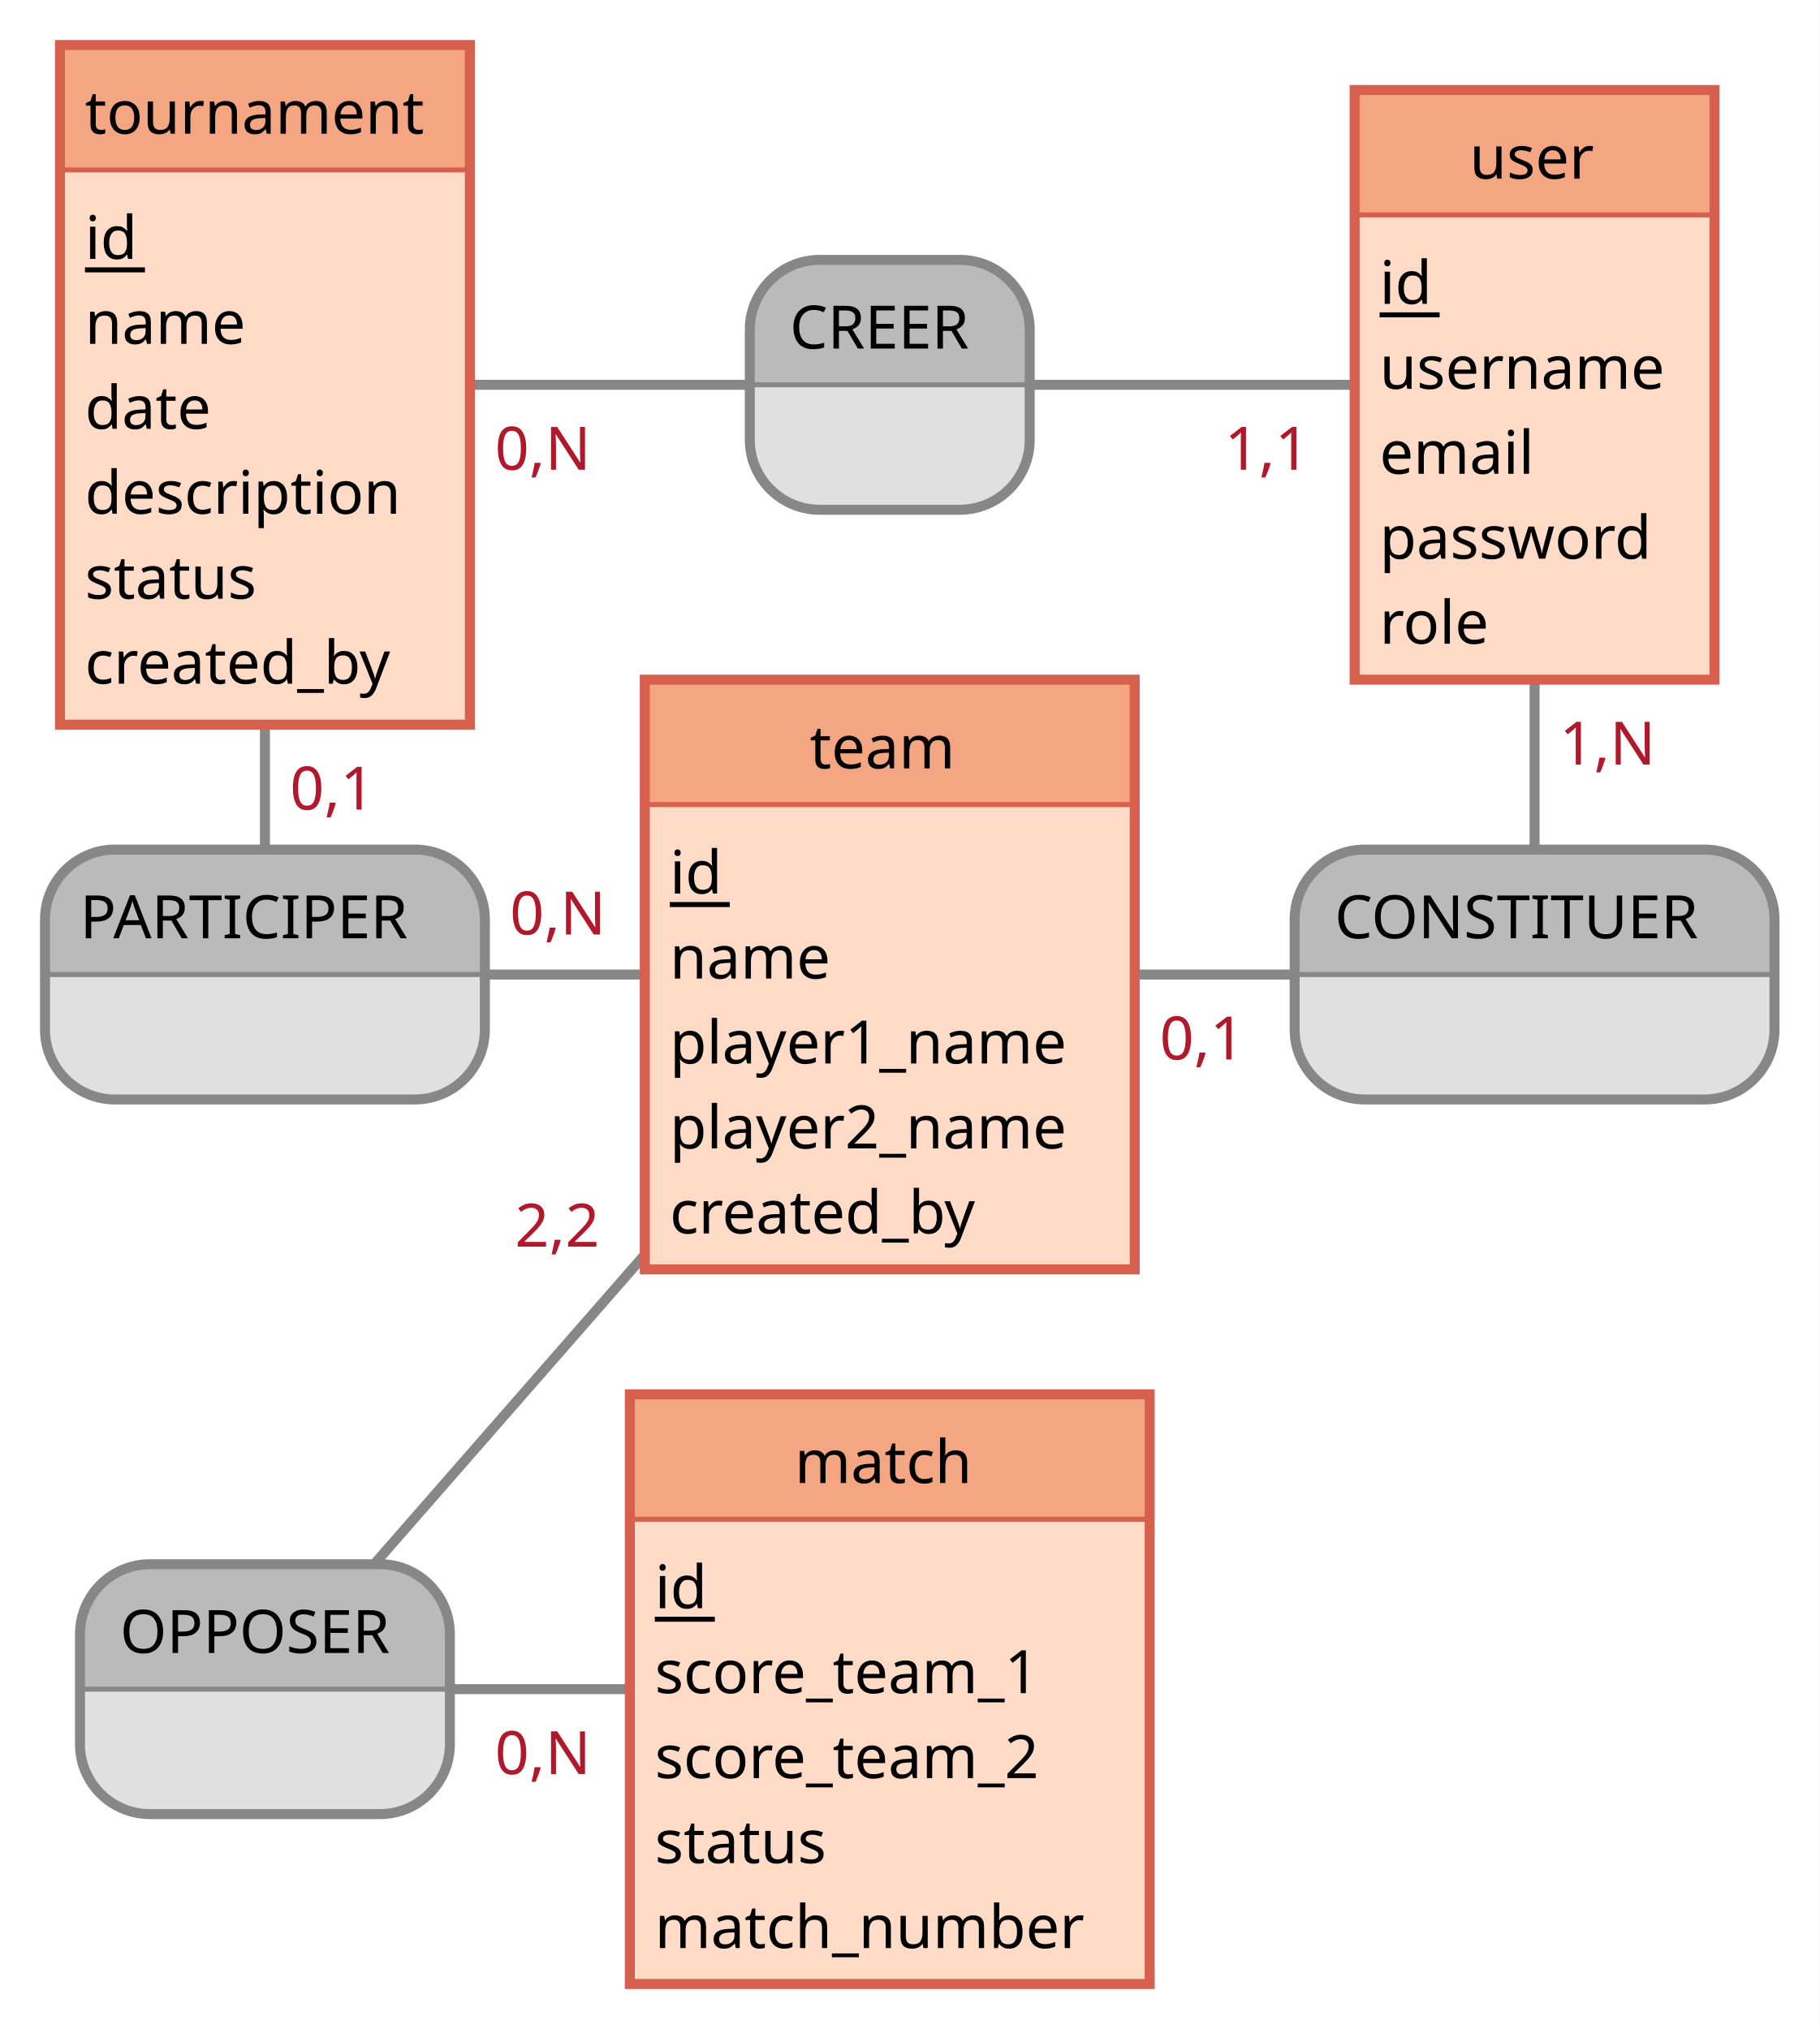
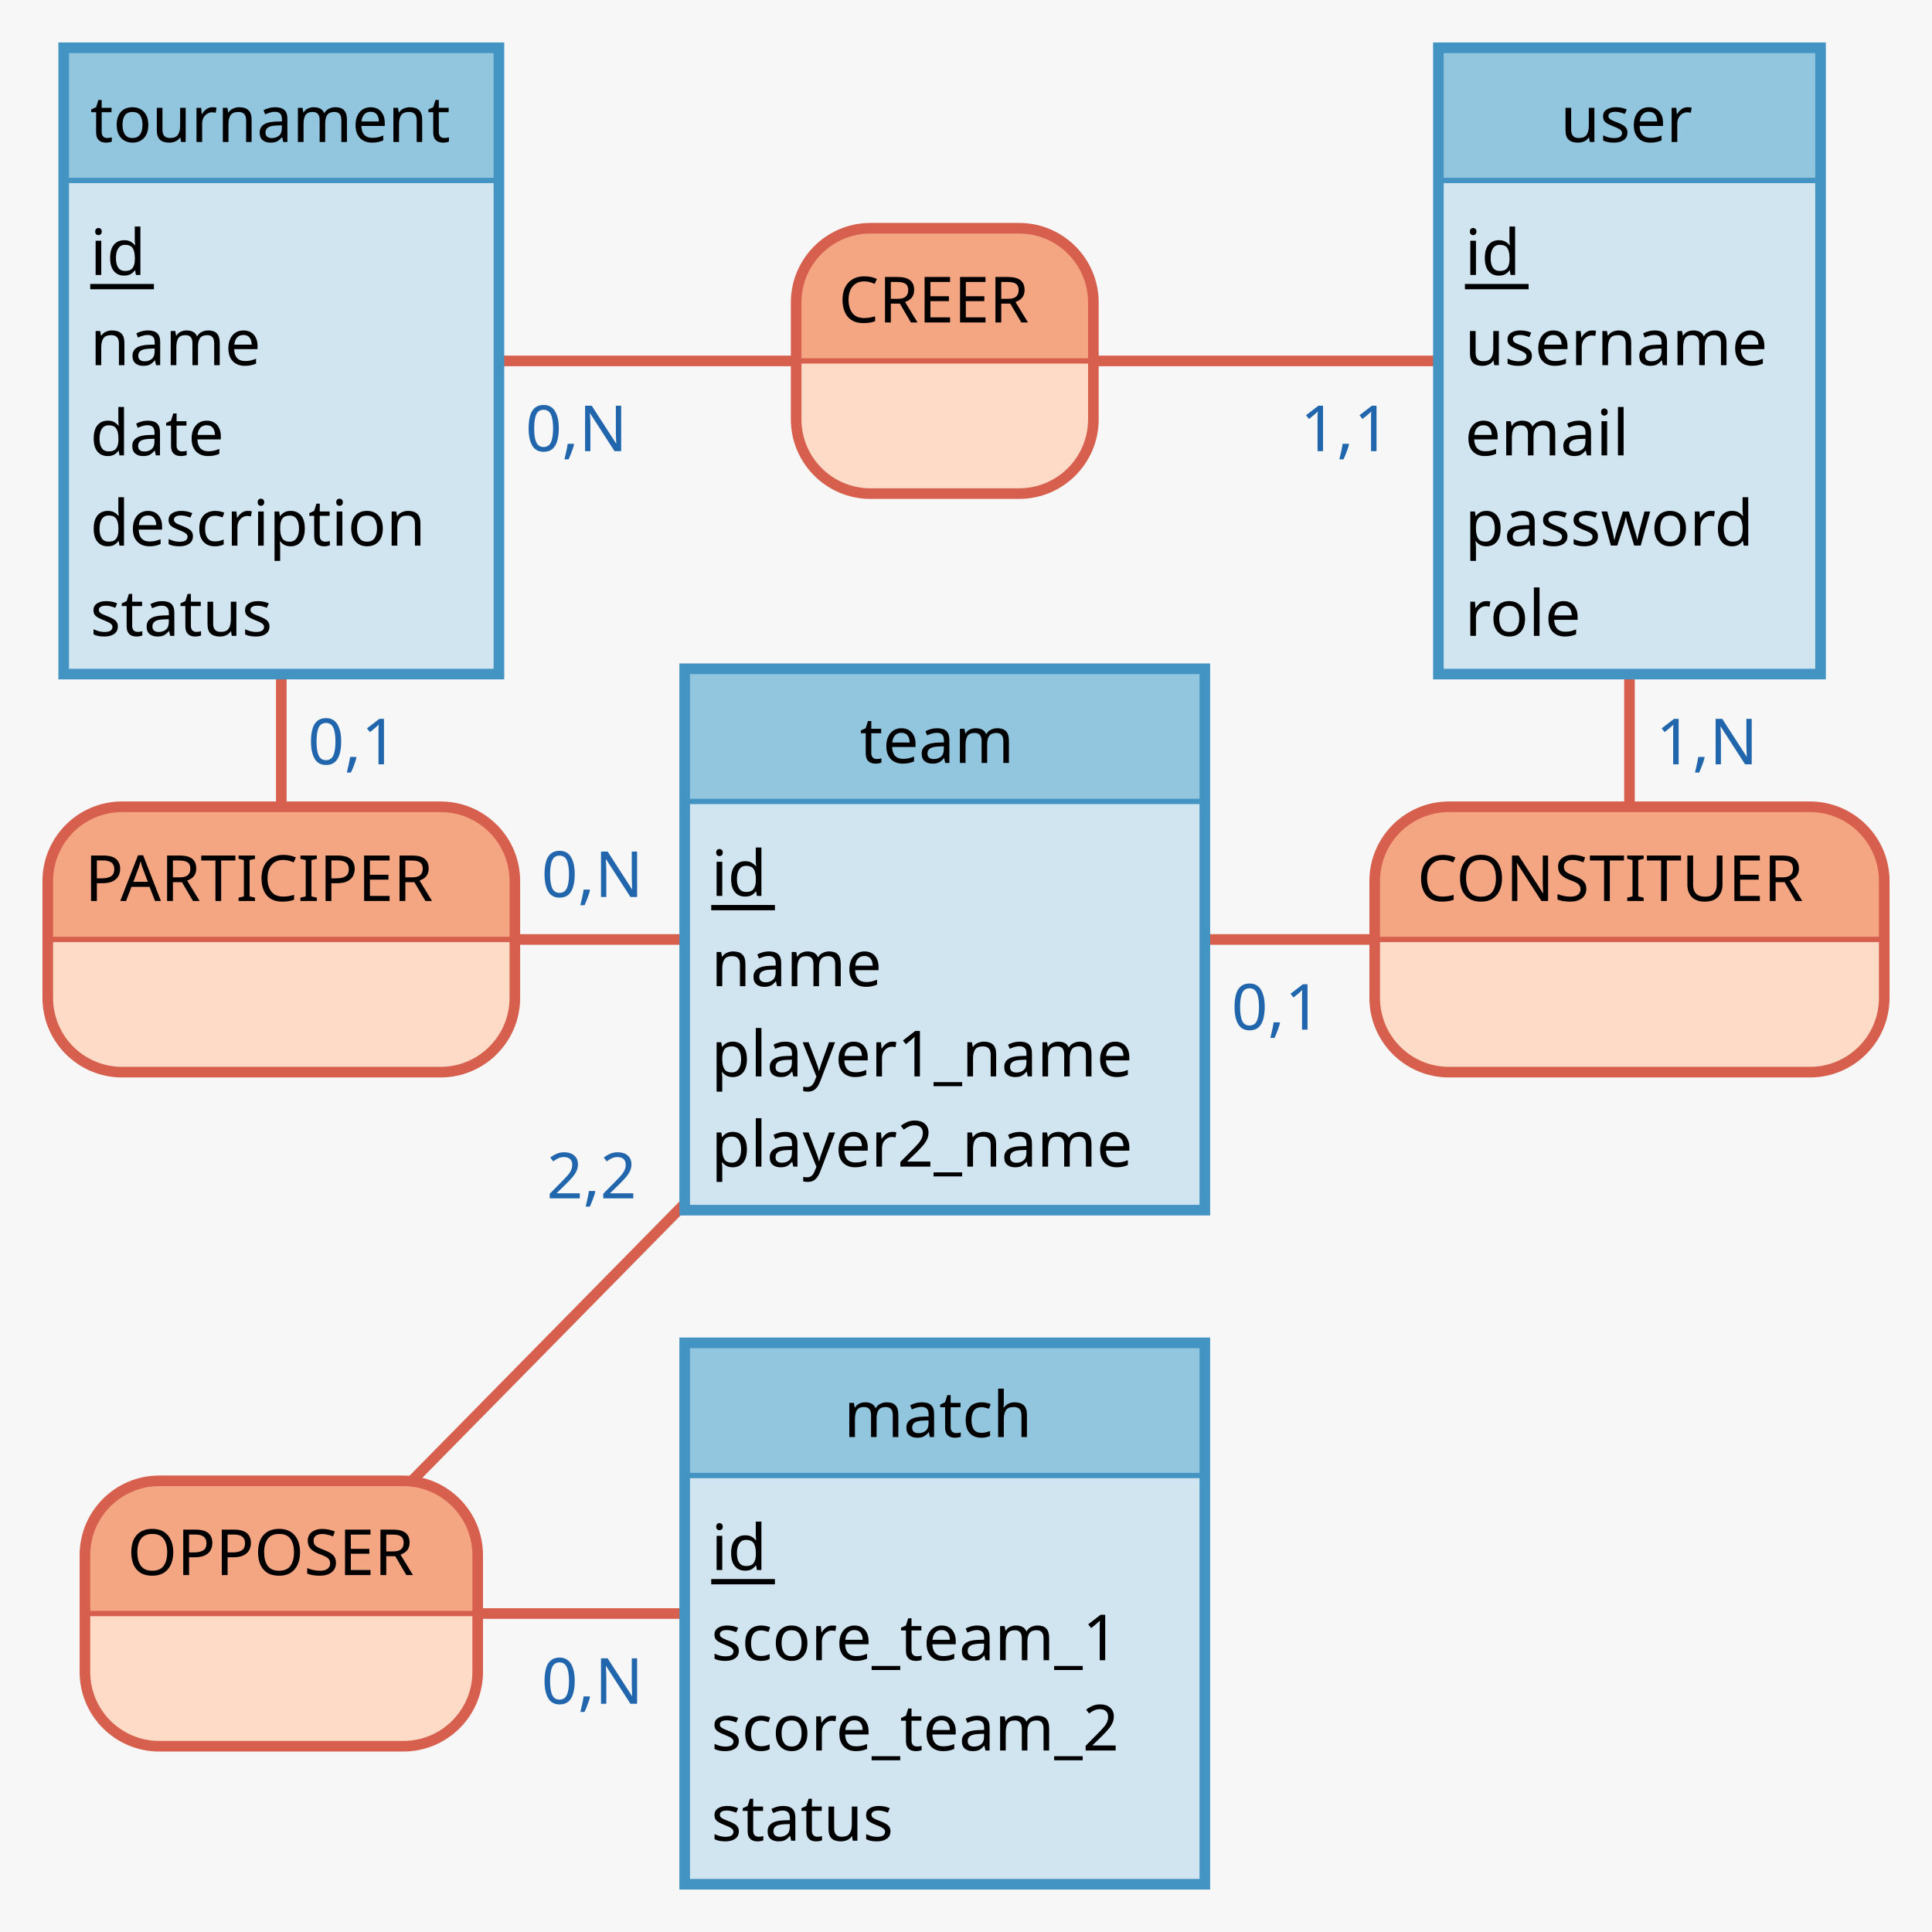
- <svg xmlns="http://www.w3.org/2000/svg" width="364" height="406" viewBox="0 0 364 406">
-   <rect x="0" y="0" width="364" height="406" fill="#ffffff" stroke="none" stroke-width="0" />
-   <g class="page_0_ed819e27 diagram_page" visibility="visible">
-     <line x1="53" y1="77" x2="178" y2="77" stroke="#878787" stroke-width="2" />
-     <line x1="307" y1="77" x2="178" y2="77" stroke="#878787" stroke-width="2" />
+ <svg xmlns="http://www.w3.org/2000/svg" width="364" height="364" viewBox="0 0 364 364">
+   <rect x="0" y="0" width="364" height="364" fill="#f7f7f7" stroke="none" stroke-width="0" />
+   <g class="page_0_892d40db diagram_page" visibility="visible">
+     <line x1="53" y1="68" x2="178" y2="68" stroke="#d6604d" stroke-width="2" />
+     <line x1="307" y1="68" x2="178" y2="68" stroke="#d6604d" stroke-width="2" />
    <g>
-       <path d="M192 52 a14 14 90 0 1 14 14 V77 h-56 V66 a14 14 90 0 1 14 -14" fill="#bababa" stroke="#bababa" stroke-width="0" />
-       <path d="M206 77 v11 a14 14 90 0 1 -14 14 H164 a14 14 90 0 1 -14 -14 V77 H56" fill="#e0e0e0" stroke="#e0e0e0" stroke-width="0" />
-       <rect x="150" y="52" width="56" height="50" fill="none" rx="14" stroke="#878787" stroke-width="2" />
-       <line x1="150" y1="77" x2="206" y2="77" stroke="#878787" stroke-width="1" />
-       <text x="158" y="69.75" fill="#000000" font-family="Verdana" font-size="12">CREER</text>
+       <path d="M192 43 a14 14 90 0 1 14 14 V68 h-56 V57 a14 14 90 0 1 14 -14" fill="#f4a582" stroke="#f4a582" stroke-width="0" />
+       <path d="M206 68 v11 a14 14 90 0 1 -14 14 H164 a14 14 90 0 1 -14 -14 V68 H56" fill="#fddbc7" stroke="#fddbc7" stroke-width="0" />
+       <rect x="150" y="43" width="56" height="50" fill="none" rx="14" stroke="#d6604d" stroke-width="2" />
+       <line x1="150" y1="68" x2="206" y2="68" stroke="#d6604d" stroke-width="1" />
+       <text x="158" y="60.75" fill="#000000" font-family="Verdana" font-size="12">CREER</text>
    </g>
-     <text x="99" y="94" fill="#b2182b" font-family="Verdana" font-size="12">0,N</text>
-     <text x="245" y="94" fill="#b2182b" font-family="Verdana" font-size="12">1,1</text>
+     <text x="99" y="85" fill="#2166ac" font-family="Verdana" font-size="12">0,N</text>
+     <text x="245" y="85" fill="#2166ac" font-family="Verdana" font-size="12">1,1</text>
  </g>
-   <g class="page_0_ed819e27 diagram_page" visibility="visible">
-     <line x1="53" y1="77" x2="53" y2="195" stroke="#878787" stroke-width="2" />
-     <line x1="178" y1="195" x2="53" y2="195" stroke="#878787" stroke-width="2" />
+   <g class="page_0_892d40db diagram_page" visibility="visible">
+     <line x1="53" y1="68" x2="53" y2="177" stroke="#d6604d" stroke-width="2" />
+     <line x1="178" y1="177" x2="53" y2="177" stroke="#d6604d" stroke-width="2" />
    <g>
-       <path d="M83 170 a14 14 90 0 1 14 14 V195 h-88 V184 a14 14 90 0 1 14 -14" fill="#bababa" stroke="#bababa" stroke-width="0" />
-       <path d="M97 195 v11 a14 14 90 0 1 -14 14 H23 a14 14 90 0 1 -14 -14 V195 H88" fill="#e0e0e0" stroke="#e0e0e0" stroke-width="0" />
-       <rect x="9" y="170" width="88" height="50" fill="none" rx="14" stroke="#878787" stroke-width="2" />
-       <line x1="9" y1="195" x2="97" y2="195" stroke="#878787" stroke-width="1" />
-       <text x="16" y="187.75" fill="#000000" font-family="Verdana" font-size="12">PARTICIPER</text>
+       <path d="M83 152 a14 14 90 0 1 14 14 V177 h-88 V166 a14 14 90 0 1 14 -14" fill="#f4a582" stroke="#f4a582" stroke-width="0" />
+       <path d="M97 177 v11 a14 14 90 0 1 -14 14 H23 a14 14 90 0 1 -14 -14 V177 H88" fill="#fddbc7" stroke="#fddbc7" stroke-width="0" />
+       <rect x="9" y="152" width="88" height="50" fill="none" rx="14" stroke="#d6604d" stroke-width="2" />
+       <line x1="9" y1="177" x2="97" y2="177" stroke="#d6604d" stroke-width="1" />
+       <text x="16" y="169.75" fill="#000000" font-family="Verdana" font-size="12">PARTICIPER</text>
    </g>
-     <text x="58" y="162" fill="#b2182b" font-family="Verdana" font-size="12">0,1</text>
-     <text x="102" y="187" fill="#b2182b" font-family="Verdana" font-size="12">0,N</text>
+     <text x="58" y="144" fill="#2166ac" font-family="Verdana" font-size="12">0,1</text>
+     <text x="102" y="169" fill="#2166ac" font-family="Verdana" font-size="12">0,N</text>
  </g>
-   <g class="page_0_ed819e27 diagram_page" visibility="visible">
-     <line x1="178" y1="195" x2="307" y2="195" stroke="#878787" stroke-width="2" />
-     <line x1="307" y1="77" x2="307" y2="195" stroke="#878787" stroke-width="2" />
+   <g class="page_0_892d40db diagram_page" visibility="visible">
+     <line x1="178" y1="177" x2="307" y2="177" stroke="#d6604d" stroke-width="2" />
+     <line x1="307" y1="68" x2="307" y2="177" stroke="#d6604d" stroke-width="2" />
    <g>
-       <path d="M341 170 a14 14 90 0 1 14 14 V195 h-96 V184 a14 14 90 0 1 14 -14" fill="#bababa" stroke="#bababa" stroke-width="0" />
-       <path d="M355 195 v11 a14 14 90 0 1 -14 14 H273 a14 14 90 0 1 -14 -14 V195 H96" fill="#e0e0e0" stroke="#e0e0e0" stroke-width="0" />
-       <rect x="259" y="170" width="96" height="50" fill="none" rx="14" stroke="#878787" stroke-width="2" />
-       <line x1="259" y1="195" x2="355" y2="195" stroke="#878787" stroke-width="1" />
-       <text x="267" y="187.75" fill="#000000" font-family="Verdana" font-size="12">CONSTITUER</text>
+       <path d="M341 152 a14 14 90 0 1 14 14 V177 h-96 V166 a14 14 90 0 1 14 -14" fill="#f4a582" stroke="#f4a582" stroke-width="0" />
+       <path d="M355 177 v11 a14 14 90 0 1 -14 14 H273 a14 14 90 0 1 -14 -14 V177 H96" fill="#fddbc7" stroke="#fddbc7" stroke-width="0" />
+       <rect x="259" y="152" width="96" height="50" fill="none" rx="14" stroke="#d6604d" stroke-width="2" />
+       <line x1="259" y1="177" x2="355" y2="177" stroke="#d6604d" stroke-width="1" />
+       <text x="267" y="169.75" fill="#000000" font-family="Verdana" font-size="12">CONSTITUER</text>
    </g>
-     <text x="232" y="212" fill="#b2182b" font-family="Verdana" font-size="12">0,1</text>
-     <text x="312" y="153" fill="#b2182b" font-family="Verdana" font-size="12" style="cursor: pointer;">1,N</text>
+     <text x="232" y="194" fill="#2166ac" font-family="Verdana" font-size="12">0,1</text>
+     <text x="312" y="144" fill="#2166ac" font-family="Verdana" font-size="12" style="cursor: pointer;">1,N</text>
  </g>
-   <g class="page_0_ed819e27 diagram_page" visibility="visible">
-     <line x1="178" y1="338" x2="53" y2="338" stroke="#878787" stroke-width="2" />
-     <line x1="178" y1="195" x2="53" y2="338" stroke="#878787" stroke-width="2" />
+   <g class="page_0_892d40db diagram_page" visibility="visible">
+     <line x1="178" y1="304" x2="53" y2="304" stroke="#d6604d" stroke-width="2" />
+     <line x1="178" y1="177" x2="53" y2="304" stroke="#d6604d" stroke-width="2" />
    <g>
-       <path d="M76 313 a14 14 90 0 1 14 14 V338 h-74 V327 a14 14 90 0 1 14 -14" fill="#bababa" stroke="#bababa" stroke-width="0" />
-       <path d="M90 338 v11 a14 14 90 0 1 -14 14 H30 a14 14 90 0 1 -14 -14 V338 H74" fill="#e0e0e0" stroke="#e0e0e0" stroke-width="0" />
-       <rect x="16" y="313" width="74" height="50" fill="none" rx="14" stroke="#878787" stroke-width="2" />
-       <line x1="16" y1="338" x2="90" y2="338" stroke="#878787" stroke-width="1" />
-       <text x="24" y="330.75" fill="#000000" font-family="Verdana" font-size="12">OPPOSER</text>
+       <path d="M76 279 a14 14 90 0 1 14 14 V304 h-74 V293 a14 14 90 0 1 14 -14" fill="#f4a582" stroke="#f4a582" stroke-width="0" />
+       <path d="M90 304 v11 a14 14 90 0 1 -14 14 H30 a14 14 90 0 1 -14 -14 V304 H74" fill="#fddbc7" stroke="#fddbc7" stroke-width="0" />
+       <rect x="16" y="279" width="74" height="50" fill="none" rx="14" stroke="#d6604d" stroke-width="2" />
+       <line x1="16" y1="304" x2="90" y2="304" stroke="#d6604d" stroke-width="1" />
+       <text x="24" y="296.75" fill="#000000" font-family="Verdana" font-size="12">OPPOSER</text>
    </g>
-     <text x="99" y="355" fill="#b2182b" font-family="Verdana" font-size="12">0,N</text>
-     <text x="103" y="249.46" fill="#b2182b" font-family="Verdana" font-size="12">2,2</text>
+     <text x="102" y="321" fill="#2166ac" font-family="Verdana" font-size="12">0,N</text>
+     <text x="103" y="225.78" fill="#2166ac" font-family="Verdana" font-size="12">2,2</text>
  </g>
-   <g class="page_0_ed819e27 diagram_page" visibility="visible">
+   <g class="page_0_892d40db diagram_page" visibility="visible">
    <g>
-       <rect x="12" y="9" width="82" height="25" fill="#f4a582" stroke="none" stroke-width="0" opacity="1" />
-       <rect x="12" y="34" width="82" height="111" fill="#fddbc7" stroke="none" stroke-width="0" opacity="1" />
-       <rect x="12" y="9" width="82" height="136" fill="none" stroke="#d6604d" stroke-width="2" opacity="1" />
-       <line x1="12" y1="34" x2="94" y2="34" stroke="#d6604d" stroke-width="1" />
+       <rect x="12" y="9" width="82" height="25" fill="#92c5de" stroke="none" stroke-width="0" opacity="1" />
+       <rect x="12" y="34" width="82" height="93" fill="#d1e5f0" stroke="none" stroke-width="0" opacity="1" />
+       <rect x="12" y="9" width="82" height="118" fill="none" stroke="#4393c3" stroke-width="2" opacity="1" />
+       <line x1="12" y1="34" x2="94" y2="34" stroke="#4393c3" stroke-width="1" />
    </g>
    <text x="17" y="26.75" fill="#000000" font-family="Verdana" font-size="12">tournament</text>
    <text x="17" y="51.8" fill="#000000" font-family="Verdana" font-size="12">id</text>
    <line x1="17" y1="54" x2="29" y2="54" stroke="#000000" stroke-width="1" />
    <text x="17" y="68.8" fill="#000000" font-family="Verdana" font-size="12">name</text>
    <text x="17" y="85.8" fill="#000000" font-family="Verdana" font-size="12">date</text>
    <text x="17" y="102.8" fill="#000000" font-family="Verdana" font-size="12">description</text>
    <text x="17" y="119.8" fill="#000000" font-family="Verdana" font-size="12">status</text>
-     <text x="17" y="136.8" fill="#000000" font-family="Verdana" font-size="12">created_by</text>
  </g>
-   <g class="page_0_ed819e27 diagram_page" visibility="visible">
+   <g class="page_0_892d40db diagram_page" visibility="visible">
    <g>
-       <rect x="271" y="18" width="72" height="25" fill="#f4a582" stroke="none" stroke-width="0" opacity="1" />
-       <rect x="271" y="43" width="72" height="93" fill="#fddbc7" stroke="none" stroke-width="0" opacity="1" />
-       <rect x="271" y="18" width="72" height="118" fill="none" stroke="#d6604d" stroke-width="2" opacity="1" />
-       <line x1="271" y1="43" x2="343" y2="43" stroke="#d6604d" stroke-width="1" />
+       <rect x="271" y="9" width="72" height="25" fill="#92c5de" stroke="none" stroke-width="0" opacity="1" />
+       <rect x="271" y="34" width="72" height="93" fill="#d1e5f0" stroke="none" stroke-width="0" opacity="1" />
+       <rect x="271" y="9" width="72" height="118" fill="none" stroke="#4393c3" stroke-width="2" opacity="1" />
+       <line x1="271" y1="34" x2="343" y2="34" stroke="#4393c3" stroke-width="1" />
    </g>
-     <text x="294" y="35.75" fill="#000000" font-family="Verdana" font-size="12">user</text>
-     <text x="276" y="60.8" fill="#000000" font-family="Verdana" font-size="12">id</text>
-     <line x1="276" y1="63" x2="288" y2="63" stroke="#000000" stroke-width="1" />
-     <text x="276" y="77.8" fill="#000000" font-family="Verdana" font-size="12">username</text>
-     <text x="276" y="94.8" fill="#000000" font-family="Verdana" font-size="12">email</text>
-     <text x="276" y="111.8" fill="#000000" font-family="Verdana" font-size="12">password</text>
-     <text x="276" y="128.8" fill="#000000" font-family="Verdana" font-size="12">role</text>
+     <text x="294" y="26.75" fill="#000000" font-family="Verdana" font-size="12">user</text>
+     <text x="276" y="51.8" fill="#000000" font-family="Verdana" font-size="12">id</text>
+     <line x1="276" y1="54" x2="288" y2="54" stroke="#000000" stroke-width="1" />
+     <text x="276" y="68.8" fill="#000000" font-family="Verdana" font-size="12">username</text>
+     <text x="276" y="85.8" fill="#000000" font-family="Verdana" font-size="12">email</text>
+     <text x="276" y="102.8" fill="#000000" font-family="Verdana" font-size="12">password</text>
+     <text x="276" y="119.8" fill="#000000" font-family="Verdana" font-size="12">role</text>
  </g>
-   <g class="page_0_ed819e27 diagram_page" visibility="visible">
+   <g class="page_0_892d40db diagram_page" visibility="visible">
    <g>
-       <rect x="129" y="136" width="98" height="25" fill="#f4a582" stroke="none" stroke-width="0" opacity="1" />
-       <rect x="129" y="161" width="98" height="93" fill="#fddbc7" stroke="none" stroke-width="0" opacity="1" />
-       <rect x="129" y="136" width="98" height="118" fill="none" stroke="#d6604d" stroke-width="2" opacity="1" />
-       <line x1="129" y1="161" x2="227" y2="161" stroke="#d6604d" stroke-width="1" />
+       <rect x="129" y="126" width="98" height="25" fill="#92c5de" stroke="none" stroke-width="0" opacity="1" />
+       <rect x="129" y="151" width="98" height="77" fill="#d1e5f0" stroke="none" stroke-width="0" opacity="1" />
+       <rect x="129" y="126" width="98" height="102" fill="none" stroke="#4393c3" stroke-width="2" opacity="1" />
+       <line x1="129" y1="151" x2="227" y2="151" stroke="#4393c3" stroke-width="1" />
    </g>
-     <text x="162" y="153.75" fill="#000000" font-family="Verdana" font-size="12">team</text>
-     <text x="134" y="178.8" fill="#000000" font-family="Verdana" font-size="12">id</text>
-     <line x1="134" y1="181" x2="146" y2="181" stroke="#000000" stroke-width="1" />
-     <text x="134" y="195.8" fill="#000000" font-family="Verdana" font-size="12">name</text>
-     <text x="134" y="212.8" fill="#000000" font-family="Verdana" font-size="12">player1_name</text>
-     <text x="134" y="229.8" fill="#000000" font-family="Verdana" font-size="12">player2_name</text>
-     <text x="134" y="246.8" fill="#000000" font-family="Verdana" font-size="12">created_by</text>
+     <text x="162" y="143.75" fill="#000000" font-family="Verdana" font-size="12">team</text>
+     <text x="134" y="168.8" fill="#000000" font-family="Verdana" font-size="12">id</text>
+     <line x1="134" y1="171" x2="146" y2="171" stroke="#000000" stroke-width="1" />
+     <text x="134" y="185.8" fill="#000000" font-family="Verdana" font-size="12">name</text>
+     <text x="134" y="202.8" fill="#000000" font-family="Verdana" font-size="12">player1_name</text>
+     <text x="134" y="219.8" fill="#000000" font-family="Verdana" font-size="12">player2_name</text>
  </g>
-   <g class="page_0_ed819e27 diagram_page" visibility="visible">
+   <g class="page_0_892d40db diagram_page" visibility="visible">
    <g>
-       <rect x="126" y="279" width="104" height="25" fill="#f4a582" stroke="none" stroke-width="0" opacity="1" />
-       <rect x="126" y="304" width="104" height="93" fill="#fddbc7" stroke="none" stroke-width="0" opacity="1" />
-       <rect x="126" y="279" width="104" height="118" fill="none" stroke="#d6604d" stroke-width="2" opacity="1" />
-       <line x1="126" y1="304" x2="230" y2="304" stroke="#d6604d" stroke-width="1" />
+       <rect x="129" y="253" width="98" height="25" fill="#92c5de" stroke="none" stroke-width="0" opacity="1" />
+       <rect x="129" y="278" width="98" height="77" fill="#d1e5f0" stroke="none" stroke-width="0" opacity="1" />
+       <rect x="129" y="253" width="98" height="102" fill="none" stroke="#4393c3" stroke-width="2" opacity="1" />
+       <line x1="129" y1="278" x2="227" y2="278" stroke="#4393c3" stroke-width="1" />
    </g>
-     <text x="159" y="296.75" fill="#000000" font-family="Verdana" font-size="12">match</text>
-     <text x="131" y="321.8" fill="#000000" font-family="Verdana" font-size="12">id</text>
-     <line x1="131" y1="324" x2="143" y2="324" stroke="#000000" stroke-width="1" />
-     <text x="131" y="338.8" fill="#000000" font-family="Verdana" font-size="12">score_team_1</text>
-     <text x="131" y="355.8" fill="#000000" font-family="Verdana" font-size="12">score_team_2</text>
-     <text x="131" y="372.8" fill="#000000" font-family="Verdana" font-size="12">status</text>
-     <text x="131" y="389.8" fill="#000000" font-family="Verdana" font-size="12">match_number</text>
+     <text x="159" y="270.75" fill="#000000" font-family="Verdana" font-size="12">match</text>
+     <text x="134" y="295.8" fill="#000000" font-family="Verdana" font-size="12">id</text>
+     <line x1="134" y1="298" x2="146" y2="298" stroke="#000000" stroke-width="1" />
+     <text x="134" y="312.8" fill="#000000" font-family="Verdana" font-size="12">score_team_1</text>
+     <text x="134" y="329.8" fill="#000000" font-family="Verdana" font-size="12">score_team_2</text>
+     <text x="134" y="346.8" fill="#000000" font-family="Verdana" font-size="12">status</text>
  </g>
-   <rect id="top_overlay_ed819e27" x="0" y="0" width="100%" height="40" fill="#4d4d4d" stroke-width="0" opacity="0.9" visibility="hidden" />
-   <text id="top_note_ed819e27" text-anchor="middle" x="182" y="24" fill="#ffffff" font-family="Verdana" font-size="14" visibility="hidden" />
-   <rect id="bottom_overlay_ed819e27" x="0" y="366" width="100%" height="40" fill="#4d4d4d" stroke-width="0" opacity="0.9" visibility="hidden" />
-   <text id="bottom_note_ed819e27" text-anchor="middle" x="182" y="390" fill="#ffffff" font-family="Verdana" font-size="14" visibility="hidden" />
+   <rect id="top_overlay_892d40db" x="0" y="0" width="100%" height="40" fill="#b2182b" stroke-width="0" opacity="0.9" visibility="hidden" />
+   <text id="top_note_892d40db" text-anchor="middle" x="182" y="24" fill="#f7f7f7" font-family="Verdana" font-size="14" visibility="hidden" />
+   <rect id="bottom_overlay_892d40db" x="0" y="324" width="100%" height="40" fill="#b2182b" stroke-width="0" opacity="0.9" visibility="hidden" />
+   <text id="bottom_note_892d40db" text-anchor="middle" x="182" y="348" fill="#f7f7f7" font-family="Verdana" font-size="14" visibility="hidden" />
</svg>
